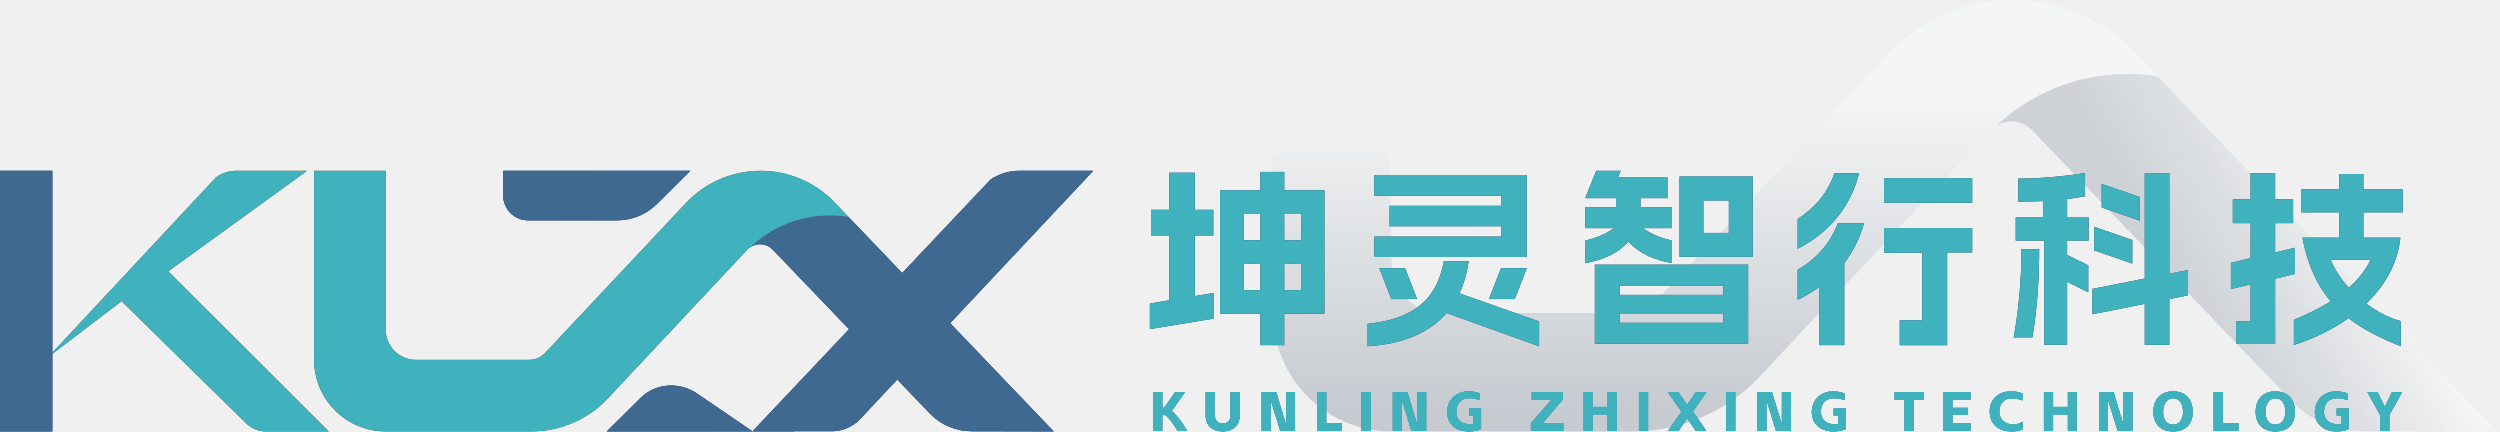
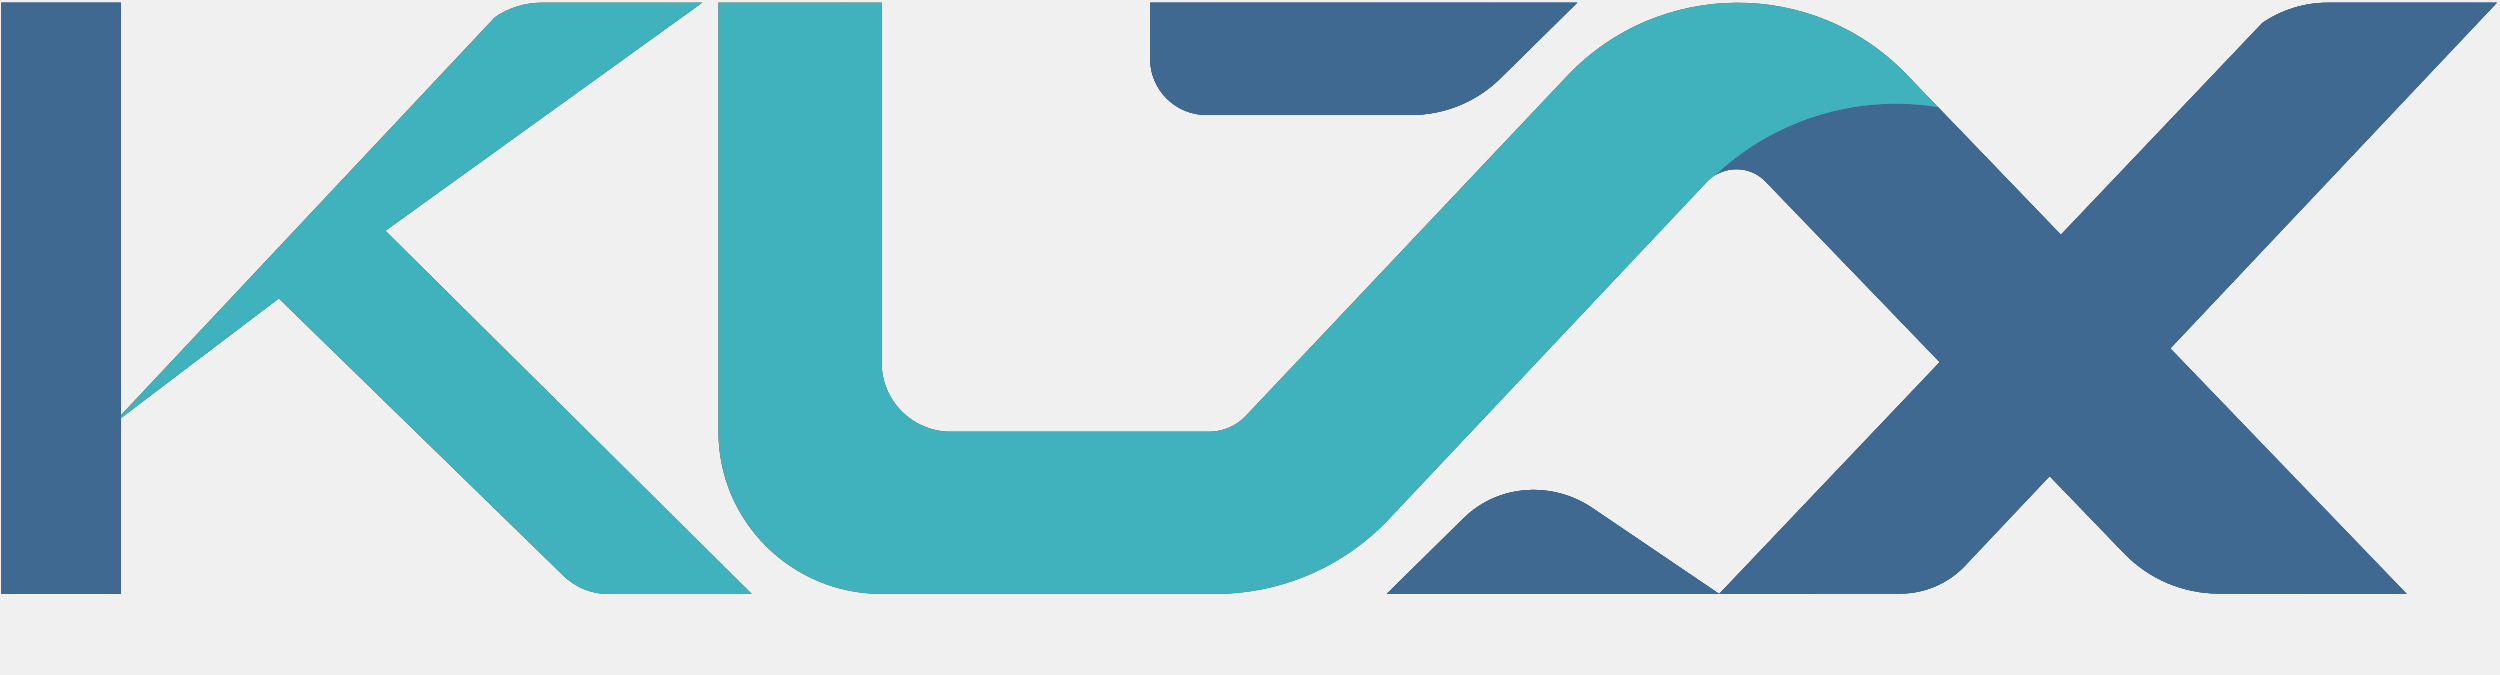
- <svg xmlns="http://www.w3.org/2000/svg" width="678" height="117" viewBox="0 0 678 117" fill="none">
-   <g clip-path="url(#clip0_35298_59910)">
-     <path d="M256.25 86.16L230.07 58.8C228.45 58.54 226.8 58.41 225.11 58.41C216.8 58.41 209.24 61.65 203.63 66.93C205.5 65.79 207.98 66.03 209.57 67.69L249.54 109.39L252.2 112.16C255.12 115.21 259.17 116.94 263.39 116.95L285.76 117L256.25 86.16Z" fill="url(#paint0_linear_35298_59910)" />
-     <path d="M226.34 54.9C215.33 43.4 196.93 43.48 186.02 55.08L147.84 95.71C146.7 96.92 145.12 97.6 143.46 97.6H112.81C108.26 97.6 104.58 93.91 104.58 89.37V46.32H85.19V97.6C85.19 108.31 93.87 116.99 104.58 116.99H144.2C152.02 116.99 159.5 113.75 164.84 108.04L202.63 67.72C202.93 67.4 203.27 67.14 203.62 66.92C209.23 61.64 216.79 58.4 225.1 58.4C226.79 58.4 228.44 58.54 230.06 58.79L226.33 54.89L226.34 54.9Z" fill="url(#paint1_linear_35298_59910)" />
-     <path d="M187.22 46.32H136.47V53.04C136.47 56.75 139.48 59.75 143.18 59.75H167.44C171.42 59.75 175.25 58.18 178.08 55.37L187.22 46.31V46.32Z" fill="url(#paint2_linear_35298_59910)" />
-     <path d="M296.48 46.32H276.38C273.61 46.32 270.9 47.16 268.61 48.73L204.08 116.99L189 106.71C184.29 103.5 177.89 103.87 173.81 107.85C173.78 107.88 173.75 107.91 173.72 107.93L164.58 116.99H215.33V116.95H225.6C228.45 116.95 231.18 115.79 233.16 113.75L296.47 46.32H296.48Z" fill="url(#paint3_linear_35298_59910)" />
-     <path d="M45.63 73.58L83.26 46.32H64.19C62.21 46.32 60.27 46.92 58.64 48.05L13.1 96.81L32.96 81.67L66.76 114.81C68.2 116.22 70.13 117.01 72.15 117.01H89.16L45.64 73.6L45.63 73.58Z" fill="url(#paint4_linear_35298_59910)" />
-     <path d="M14.18 46.32H0V117H14.18V96.81V89.89V46.32Z" fill="url(#paint5_linear_35298_59910)" />
-     <path d="M256.25 86.16L230.07 58.8C228.45 58.54 226.8 58.41 225.11 58.41C216.8 58.41 209.24 61.65 203.63 66.93C205.5 65.79 207.98 66.03 209.57 67.69L249.54 109.39L252.2 112.16C255.12 115.21 259.17 116.94 263.39 116.95L285.76 117L256.25 86.16Z" fill="#3F6990" />
-     <path d="M226.34 54.9C215.33 43.4 196.93 43.48 186.02 55.08L147.84 95.71C146.7 96.92 145.12 97.6 143.46 97.6H112.81C108.26 97.6 104.58 93.91 104.58 89.37V46.32H85.19V97.6C85.19 108.31 93.87 116.99 104.58 116.99H144.2C152.02 116.99 159.5 113.75 164.84 108.04L202.63 67.72C202.93 67.4 203.27 67.14 203.62 66.92C209.23 61.64 216.79 58.4 225.1 58.4C226.79 58.4 228.44 58.54 230.06 58.79L226.33 54.89L226.34 54.9Z" fill="#3F6990" />
-     <path d="M187.22 46.32H136.47V53.04C136.47 56.75 139.48 59.75 143.18 59.75H167.44C171.42 59.75 175.25 58.18 178.08 55.37L187.22 46.31V46.32Z" fill="#3F6990" />
-     <path d="M296.48 46.32H276.38C273.61 46.32 270.9 47.16 268.61 48.73L204.08 116.99L189 106.71C184.29 103.5 177.89 103.87 173.81 107.85C173.78 107.88 173.75 107.91 173.72 107.93L164.58 116.99H215.33V116.95H225.6C228.45 116.95 231.18 115.79 233.16 113.75L296.47 46.32H296.48Z" fill="#3F6990" />
-     <path d="M45.63 73.58L83.26 46.32H64.19C62.21 46.32 60.27 46.92 58.64 48.05L13.1 96.81L32.96 81.67L66.76 114.81C68.2 116.22 70.13 117.01 72.15 117.01H89.16L45.64 73.6L45.63 73.58Z" fill="#3F6990" />
-     <path d="M14.18 46.32H0V117H14.18V96.81V89.89V46.32Z" fill="#3F6990" />
-     <path d="M256.25 86.16L230.07 58.8C228.45 58.54 226.8 58.41 225.11 58.41C216.8 58.41 209.24 61.65 203.63 66.93C205.5 65.79 207.98 66.03 209.57 67.69L249.54 109.39L252.2 112.16C255.12 115.21 259.17 116.94 263.39 116.95L285.76 117L256.25 86.16Z" fill="#3F6990" />
-     <path d="M226.34 54.9C215.33 43.4 196.93 43.48 186.02 55.08L147.84 95.71C146.7 96.92 145.12 97.6 143.46 97.6H112.81C108.26 97.6 104.58 93.91 104.58 89.37V46.32H85.19V97.6C85.19 108.31 93.87 116.99 104.58 116.99H144.2C152.02 116.99 159.5 113.75 164.84 108.04L202.63 67.72C202.93 67.4 203.27 67.14 203.62 66.92C209.23 61.64 216.79 58.4 225.1 58.4C226.79 58.4 228.44 58.54 230.06 58.79L226.33 54.89L226.34 54.9Z" fill="#3FB2BD" />
-     <path d="M628.46 65.94L585.12 20.65C582.45 20.22 579.7 20 576.91 20C563.15 20 550.64 25.36 541.35 34.11C544.44 32.22 548.55 32.63 551.19 35.38L617.35 104.41L621.75 109C626.59 114.05 633.28 116.91 640.28 116.93L677.31 117L628.45 65.94H628.46Z" fill="url(#paint6_linear_35298_59910)" />
-     <path d="M578.94 14.19C560.72 -4.85 530.25 -4.72 512.2 14.49L449 81.75C447.12 83.75 444.5 84.89 441.75 84.89H391.02C383.49 84.89 377.39 78.79 377.39 71.26L377.02 43.35C377.01 42.28 376.13 41.42 375.06 41.42H346.86C345.77 41.42 344.89 42.31 344.9 43.39L345.28 84.89C345.28 102.62 359.65 117 377.39 117H442.98C455.93 117 468.3 111.64 477.16 102.19L539.72 35.44C540.22 34.91 540.77 34.47 541.36 34.11C550.65 25.37 563.16 20 576.92 20C579.71 20 582.46 20.22 585.13 20.65L578.95 14.19H578.94Z" fill="url(#paint7_linear_35298_59910)" />
-     <path d="M187.22 46.32H136.47V53.04C136.47 56.75 139.48 59.75 143.18 59.75H167.44C171.42 59.75 175.25 58.18 178.08 55.37L187.22 46.31V46.32Z" fill="#3F6990" />
-     <path d="M296.48 46.32H276.38C273.61 46.32 270.9 47.16 268.61 48.73L204.08 116.99L189 106.71C184.29 103.5 177.89 103.87 173.81 107.85C173.78 107.88 173.75 107.91 173.72 107.93L164.58 116.99H215.33V116.95H225.6C228.45 116.95 231.18 115.79 233.16 113.75L296.47 46.32H296.48Z" fill="#3F6990" />
-     <path d="M45.63 73.58L83.26 46.32H64.19C62.21 46.32 60.27 46.92 58.64 48.05L13.1 96.81L32.96 81.67L66.76 114.81C68.2 116.22 70.13 117.01 72.15 117.01H89.16L45.64 73.6L45.63 73.58Z" fill="#3FB2BD" />
-     <path d="M14.18 46.32H0V117H14.18V96.81V89.89V46.32Z" fill="#3F6990" />
-     <path d="M311.84 82.31L317.13 81.43V63.85H312.15V56.9H317.13V46.84H324.03V56.9H329.06V63.85H324.03V80.29L329.11 79.46V86.41L311.84 89.26V82.31ZM330.87 51.61H341.81V46.63H348.29V51.61H359.18V85.1H348.29V93.6H341.81V85.1H330.87V51.61ZM341.81 65.14V58.04H337.25V65.14H341.81ZM341.81 78.68V71.58H337.25V78.68H341.81ZM352.85 65.14V58.04H348.29V65.14H352.85ZM352.85 78.68V71.58H348.29V78.68H352.85Z" fill="url(#paint8_linear_35298_59910)" />
-     <path d="M370.74 87.85C382.77 86.55 389.51 81.89 391.58 70.84H398.32C397.85 74.06 397.02 76.96 395.78 79.55L417.4 87.17V93.91L392.31 84.89C387.7 90.18 380.59 93.34 370.74 93.91V87.84V87.85ZM372.71 64.16H407.19V61.36H376.86V55.81H407.19V53.06H372.71V47.46H414.03V69.7H372.71V64.15V64.16ZM381.06 72.71L384.33 81.11H377.33L374.06 72.71H381.06ZM407.08 72.71H414.08L410.81 81.11H403.81L407.08 72.71Z" fill="url(#paint9_linear_35298_59910)" />
-     <path d="M432.88 46.32H439.52L438.79 48.13H452.22V53.73H444.91V56.17H453.31V61.87H445.58C447.91 63.58 450.35 64.51 453.31 65.24V71.36C448.49 70.37 444.96 69.03 441.64 65.55C438.32 69.02 434.85 70.37 429.97 71.36V65.24C432.93 64.51 435.36 63.58 437.7 61.87H429.97V56.17H438.27V53.73H429.92L432.88 46.32ZM474.1 71.78V93.19H432.52V71.78H474.1ZM467.36 79.97V77.43H439.26V79.97H467.36ZM467.36 87.54V85H439.26V87.54H467.36ZM455.48 47.88H475.34V69.66H455.48V47.88ZM468.86 63.17V54.36H461.96V63.17H468.86Z" fill="url(#paint10_linear_35298_59910)" />
-     <path d="M487.52 59.39C492.29 56.33 495.66 52.29 497.53 46.95H504.22C501.78 56.13 496.29 62.92 487.52 67.48V59.39ZM498.46 60.53H505.51C504.37 64.57 502.61 68.15 500.17 71.31V93.6H493.43V77.79C491.62 79.09 489.65 80.28 487.52 81.32V73.18C492.71 70.17 496.39 65.92 498.46 60.53ZM510.95 61.83H534.86V68.47H528.07V93.62H515.21V86.88H521.33V68.53L510.95 68.58V61.84V61.83ZM510.95 48.29H534.86V54.98H510.95V48.29Z" fill="url(#paint11_linear_35298_59910)" />
-     <path d="M548.21 67.59H553.03C553.03 76.4 552.41 84.39 551.18 91.51H546.11C547.49 83.88 548.21 75.88 548.21 67.59ZM546.67 58.98H554.05V54.53C551.85 54.63 549.59 54.68 547.34 54.68V48.43C552.93 48.43 558.97 47.92 565.47 46.95V53.25C563.83 53.5 562.24 53.76 560.6 53.97V58.99H566.44V65.24H560.6V69.13L566.34 71.95V79.27L560.6 76.45V93.51H554.4V65.23H546.66V58.98H546.67ZM567.47 78.35L581.66 75.53V46.94H588.32V74.25L593.39 73.23V80.09L588.32 81.12V93.52H581.66V82.4L567.47 85.22V78.36V78.35ZM567.93 61.5L578.28 65.09V71.49L567.93 67.9V61.5ZM569.98 49.87L580.33 53.46V59.86L569.98 56.27V49.87Z" fill="url(#paint12_linear_35298_59910)" />
-     <path d="M605.03 71.28L610.36 70V60.52H605.54V54.07H610.36V46.95H617.02V54.07H621.89V60.52H617.02V68.46L622.4 67.18V74.3L617.02 75.58V93.3H606.42V87.1H610.36V77.11L605.03 78.39V71.27V71.28ZM632.08 81.73C628.49 77.48 625.83 71.94 624.4 64.46H634.39V57.59H624.04V51.34H634.39V47.19H640.95V51.34H651.61V57.59H640.95V64.46H650.99C650.22 71.63 646.69 77.57 641.72 82.34C644.89 84.7 648.23 86.34 651.1 87.1V93.91C645.82 91.81 641.01 89.46 636.91 86.28C632.4 89.5 627.23 91.92 622.1 93.55V86.73C625.22 85.45 628.76 83.81 632.09 81.71L632.08 81.73ZM637 78.09C639.41 75.89 641.51 73.38 642.94 70.4H632.03C633.21 73.22 634.95 75.78 637 78.09Z" fill="url(#paint13_linear_35298_59910)" />
-     <path d="M319.32 116.79C318 114.62 317.36 113.75 316.09 112.57H315.21V116.8H312.74V106.33H315.21V110.56H315.76L318.68 106.33H321.37L317.78 111.44C319.4 112.92 320.41 114.28 321.89 116.78H319.32V116.79Z" fill="url(#paint14_linear_35298_59910)" />
-     <path d="M326.99 112.74V106.34H329.46V112.74C329.46 114.04 330.42 114.88 331.6 114.88C332.78 114.88 333.72 114.04 333.72 112.74V106.34H336.19V112.74C336.19 115.39 334.4 117 331.6 117C328.8 117 326.99 115.38 326.99 112.74Z" fill="url(#paint15_linear_35298_59910)" />
-     <path d="M344.68 108.67H344.59V116.81H342.17V106.34H346.1L348.6 114.61H348.79V106.34H351.21V116.81H347.19L344.68 108.67Z" fill="url(#paint16_linear_35298_59910)" />
-     <path d="M359.67 106.34V114.79H363.9V116.81H357.2V106.34H359.67Z" fill="url(#paint17_linear_35298_59910)" />
-     <path d="M369.24 106.34H371.71V116.81H369.24V106.34Z" fill="url(#paint18_linear_35298_59910)" />
-     <path d="M380.25 108.67H380.16V116.81H377.74V106.34H381.67L384.17 114.61H384.36V106.34H386.78V116.81H382.76L380.25 108.67Z" fill="url(#paint19_linear_35298_59910)" />
-     <path d="M401.65 116.36C400.74 116.79 399.72 117 398.33 117C394.79 117 392.47 114.88 392.47 111.74C392.47 110.66 392.72 109.71 393.22 108.85C394.21 107.18 396 106.14 398.26 106.14C399.35 106.14 400.58 106.39 401.36 106.71V108.5C400.36 108.16 399.42 107.99 398.55 107.99C396.4 107.99 394.93 109.22 394.93 111.73C394.93 112.4 395.09 113 395.42 113.52C396.06 114.57 397.21 115.03 398.47 115.03C398.89 115.03 399.26 115.01 399.58 114.98V112.68H398.4V110.81H401.66V116.34L401.65 116.36Z" fill="url(#paint20_linear_35298_59910)" />
-     <path d="M420.81 108.34H415.41V106.34H423.83V108.34L418.33 114.79H423.97V116.81H415.19V114.79L420.81 108.34Z" fill="url(#paint21_linear_35298_59910)" />
-     <path d="M438.46 106.34V116.81H435.99V112.38H431.97V116.81H429.5V106.34H431.97V110.36H435.99V106.34H438.46Z" fill="url(#paint22_linear_35298_59910)" />
-     <path d="M444.49 106.34H446.96V116.81H444.49V106.34Z" fill="url(#paint23_linear_35298_59910)" />
-     <path d="M457.57 113.47H457.51L455.24 116.8H452.38L456.03 111.61L452.31 106.33H455.14L457.52 109.75H457.58L459.96 106.33H462.79L459.08 111.61L462.73 116.8H459.86L457.59 113.47H457.57Z" fill="url(#paint24_linear_35298_59910)" />
-     <path d="M468.13 106.34H470.6V116.81H468.13V106.34Z" fill="url(#paint25_linear_35298_59910)" />
-     <path d="M479.14 108.67H479.05V116.81H476.63V106.34H480.56L483.06 114.61H483.25V106.34H485.67V116.81H481.65L479.14 108.67Z" fill="url(#paint26_linear_35298_59910)" />
-     <path d="M500.54 116.36C499.63 116.79 498.61 117 497.22 117C493.68 117 491.36 114.88 491.36 111.74C491.36 110.66 491.61 109.71 492.11 108.85C493.1 107.18 494.89 106.14 497.15 106.14C498.24 106.14 499.47 106.39 500.25 106.71V108.5C499.25 108.16 498.31 107.99 497.44 107.99C495.29 107.99 493.82 109.22 493.82 111.73C493.82 112.4 493.98 113 494.31 113.52C494.95 114.57 496.1 115.03 497.36 115.03C497.78 115.03 498.15 115.01 498.47 114.98V112.68H497.29V110.81H500.55V116.34L500.54 116.36Z" fill="url(#paint27_linear_35298_59910)" />
-     <path d="M513.81 106.34H521.68V108.36H518.99V116.81H516.51V108.36H513.82V106.34H513.81Z" fill="url(#paint28_linear_35298_59910)" />
-     <path d="M527.01 106.34H534.37V108.37H529.48V110.61H533.73V112.51H529.48V114.77H534.37V116.8H527.01V106.33V106.34Z" fill="url(#paint29_linear_35298_59910)" />
-     <path d="M539.61 111.7C539.61 110.55 539.85 109.55 540.34 108.71C541.31 107.05 543.14 106.14 545.39 106.14C546.51 106.14 547.75 106.38 548.49 106.72V108.58C547.49 108.21 546.55 108.03 545.68 108.03C543.6 108.03 542.2 109.24 542.2 111.71C542.2 112.37 542.36 112.95 542.68 113.44C543.32 114.46 544.41 115.03 545.61 115.1L545.94 115.12C546.85 115.12 547.79 114.84 548.5 114.4V116.46C547.65 116.86 546.72 117 545.48 117C541.94 117 539.62 114.92 539.62 111.71L539.61 111.7Z" fill="url(#paint30_linear_35298_59910)" />
-     <path d="M563.28 106.34V116.81H560.81V112.38H556.79V116.81H554.32V106.34H556.79V110.36H560.81V106.34H563.28Z" fill="url(#paint31_linear_35298_59910)" />
-     <path d="M571.78 108.67H571.69V116.81H569.27V106.34H573.2L575.7 114.61H575.89V106.34H578.31V116.81H574.29L571.78 108.67Z" fill="url(#paint32_linear_35298_59910)" />
-     <path d="M584 111.69C584 108.32 585.99 106.14 589.34 106.14C592.69 106.14 594.66 108.32 594.66 111.69C594.66 115.06 592.69 117 589.34 117C585.99 117 584 115 584 111.69ZM589.34 115.17C591.03 115.17 592.05 113.84 592.05 111.69C592.05 110.99 591.95 110.34 591.74 109.79C591.32 108.67 590.47 108 589.35 108C587.7 108 586.63 109.51 586.63 111.69C586.63 113.87 587.63 115.17 589.35 115.17H589.34Z" fill="url(#paint33_linear_35298_59910)" />
-     <path d="M602.81 106.34V114.79H607.04V116.81H600.34V106.34H602.81Z" fill="url(#paint34_linear_35298_59910)" />
-     <path d="M611.74 111.69C611.74 108.32 613.73 106.14 617.08 106.14C620.43 106.14 622.4 108.32 622.4 111.69C622.4 115.06 620.43 117 617.08 117C613.73 117 611.74 115 611.74 111.69ZM617.08 115.17C618.77 115.17 619.79 113.84 619.79 111.69C619.79 110.99 619.69 110.34 619.48 109.79C619.06 108.67 618.21 108 617.09 108C615.44 108 614.37 109.51 614.37 111.69C614.37 113.87 615.37 115.17 617.09 115.17H617.08Z" fill="url(#paint35_linear_35298_59910)" />
-     <path d="M636.97 116.36C636.06 116.79 635.04 117 633.65 117C630.11 117 627.79 114.88 627.79 111.74C627.79 110.66 628.04 109.71 628.54 108.85C629.53 107.18 631.32 106.14 633.58 106.14C634.67 106.14 635.9 106.39 636.68 106.71V108.5C635.68 108.16 634.74 107.99 633.87 107.99C631.72 107.99 630.25 109.22 630.25 111.73C630.25 112.4 630.41 113 630.74 113.52C631.38 114.57 632.53 115.03 633.79 115.03C634.21 115.03 634.58 115.01 634.9 114.98V112.68H633.72V110.81H636.98V116.34L636.97 116.36Z" fill="url(#paint36_linear_35298_59910)" />
-     <path d="M642.06 106.34H644.78L646.72 110.3H646.78L648.72 106.34H651.44L647.99 112.56V116.81H645.52V112.59L642.05 106.34H642.06Z" fill="url(#paint37_linear_35298_59910)" />
-     <path d="M311.84 82.31L317.13 81.43V63.85H312.15V56.9H317.13V46.84H324.03V56.9H329.06V63.85H324.03V80.29L329.11 79.46V86.41L311.84 89.26V82.31ZM330.87 51.61H341.81V46.63H348.29V51.61H359.18V85.1H348.29V93.6H341.81V85.1H330.87V51.61ZM341.81 65.14V58.04H337.25V65.14H341.81ZM341.81 78.68V71.58H337.25V78.68H341.81ZM352.85 65.14V58.04H348.29V65.14H352.85ZM352.85 78.68V71.58H348.29V78.68H352.85Z" fill="#3FB2BD" />
-     <path d="M370.74 87.85C382.77 86.55 389.51 81.89 391.58 70.84H398.32C397.85 74.06 397.02 76.96 395.78 79.55L417.4 87.17V93.91L392.31 84.89C387.7 90.18 380.59 93.34 370.74 93.91V87.84V87.85ZM372.71 64.16H407.19V61.36H376.86V55.81H407.19V53.06H372.71V47.46H414.03V69.7H372.71V64.15V64.16ZM381.06 72.71L384.33 81.11H377.33L374.06 72.71H381.06ZM407.08 72.71H414.08L410.81 81.11H403.81L407.08 72.71Z" fill="#3FB2BD" />
-     <path d="M432.88 46.32H439.52L438.79 48.13H452.22V53.73H444.91V56.17H453.31V61.87H445.58C447.91 63.58 450.35 64.51 453.31 65.24V71.36C448.49 70.37 444.96 69.03 441.64 65.55C438.32 69.02 434.85 70.37 429.97 71.36V65.24C432.93 64.51 435.36 63.58 437.7 61.87H429.97V56.17H438.27V53.73H429.92L432.88 46.32ZM474.1 71.78V93.19H432.52V71.78H474.1ZM467.36 79.97V77.43H439.26V79.97H467.36ZM467.36 87.54V85H439.26V87.54H467.36ZM455.48 47.88H475.34V69.66H455.48V47.88ZM468.86 63.17V54.36H461.96V63.17H468.86Z" fill="#3FB2BD" />
-     <path d="M487.52 59.39C492.29 56.33 495.66 52.29 497.53 46.95H504.22C501.78 56.13 496.29 62.92 487.52 67.48V59.39ZM498.46 60.53H505.51C504.37 64.57 502.61 68.15 500.17 71.31V93.6H493.43V77.79C491.62 79.09 489.65 80.28 487.52 81.32V73.18C492.71 70.17 496.39 65.92 498.46 60.53ZM510.95 61.83H534.86V68.47H528.07V93.62H515.21V86.88H521.33V68.53L510.95 68.58V61.84V61.83ZM510.95 48.29H534.86V54.98H510.95V48.29Z" fill="#3FB2BD" />
-     <path d="M548.21 67.59H553.03C553.03 76.4 552.41 84.39 551.18 91.51H546.11C547.49 83.88 548.21 75.88 548.21 67.59ZM546.67 58.98H554.05V54.53C551.85 54.63 549.59 54.68 547.34 54.68V48.43C552.93 48.43 558.97 47.92 565.47 46.95V53.25C563.83 53.5 562.24 53.76 560.6 53.97V58.99H566.44V65.24H560.6V69.13L566.34 71.95V79.27L560.6 76.45V93.51H554.4V65.23H546.66V58.98H546.67ZM567.47 78.35L581.66 75.53V46.94H588.32V74.25L593.39 73.23V80.09L588.32 81.12V93.52H581.66V82.4L567.47 85.22V78.36V78.35ZM567.93 61.5L578.28 65.09V71.49L567.93 67.9V61.5ZM569.98 49.87L580.33 53.46V59.86L569.98 56.27V49.87Z" fill="#3FB2BD" />
-     <path d="M605.03 71.28L610.36 70V60.52H605.54V54.07H610.36V46.95H617.02V54.07H621.89V60.52H617.02V68.46L622.4 67.18V74.3L617.02 75.58V93.3H606.42V87.1H610.36V77.11L605.03 78.39V71.27V71.28ZM632.08 81.73C628.49 77.48 625.83 71.94 624.4 64.46H634.39V57.59H624.04V51.34H634.39V47.19H640.95V51.34H651.61V57.59H640.95V64.46H650.99C650.22 71.63 646.69 77.57 641.72 82.34C644.89 84.7 648.23 86.34 651.1 87.1V93.91C645.82 91.81 641.01 89.46 636.91 86.28C632.4 89.5 627.23 91.92 622.1 93.55V86.73C625.22 85.45 628.76 83.81 632.09 81.71L632.08 81.73ZM637 78.09C639.41 75.89 641.51 73.38 642.94 70.4H632.03C633.21 73.22 634.95 75.78 637 78.09Z" fill="#3FB2BD" />
-     <path d="M319.32 116.79C318 114.62 317.36 113.75 316.09 112.57H315.21V116.8H312.74V106.33H315.21V110.56H315.76L318.68 106.33H321.37L317.78 111.44C319.4 112.92 320.41 114.28 321.89 116.78H319.32V116.79Z" fill="#3FB2BD" />
-     <path d="M326.99 112.74V106.34H329.46V112.74C329.46 114.04 330.42 114.88 331.6 114.88C332.78 114.88 333.72 114.04 333.72 112.74V106.34H336.19V112.74C336.19 115.39 334.4 117 331.6 117C328.8 117 326.99 115.38 326.99 112.74Z" fill="#3FB2BD" />
-     <path d="M344.68 108.67H344.59V116.81H342.17V106.34H346.1L348.6 114.61H348.79V106.34H351.21V116.81H347.19L344.68 108.67Z" fill="#3FB2BD" />
-     <path d="M359.67 106.34V114.79H363.9V116.81H357.2V106.34H359.67Z" fill="#3FB2BD" />
-     <path d="M369.24 106.34H371.71V116.81H369.24V106.34Z" fill="#3FB2BD" />
-     <path d="M380.25 108.67H380.16V116.81H377.74V106.34H381.67L384.17 114.61H384.36V106.34H386.78V116.81H382.76L380.25 108.67Z" fill="#3FB2BD" />
-     <path d="M401.65 116.36C400.74 116.79 399.72 117 398.33 117C394.79 117 392.47 114.88 392.47 111.74C392.47 110.66 392.72 109.71 393.22 108.85C394.21 107.18 396 106.14 398.26 106.14C399.35 106.14 400.58 106.39 401.36 106.71V108.5C400.36 108.16 399.42 107.99 398.55 107.99C396.4 107.99 394.93 109.22 394.93 111.73C394.93 112.4 395.09 113 395.42 113.52C396.06 114.57 397.21 115.03 398.47 115.03C398.89 115.03 399.26 115.01 399.58 114.98V112.68H398.4V110.81H401.66V116.34L401.65 116.36Z" fill="#3FB2BD" />
-     <path d="M420.81 108.34H415.41V106.34H423.83V108.34L418.33 114.79H423.97V116.81H415.19V114.79L420.81 108.34Z" fill="#3FB2BD" />
-     <path d="M438.46 106.34V116.81H435.99V112.38H431.97V116.81H429.5V106.34H431.97V110.36H435.99V106.34H438.46Z" fill="#3FB2BD" />
-     <path d="M444.49 106.34H446.96V116.81H444.49V106.34Z" fill="#3FB2BD" />
-     <path d="M457.57 113.47H457.51L455.24 116.8H452.38L456.03 111.61L452.31 106.33H455.14L457.52 109.75H457.58L459.96 106.33H462.79L459.08 111.61L462.73 116.8H459.86L457.59 113.47H457.57Z" fill="#3FB2BD" />
-     <path d="M468.13 106.34H470.6V116.81H468.13V106.34Z" fill="#3FB2BD" />
-     <path d="M479.14 108.67H479.05V116.81H476.63V106.34H480.56L483.06 114.61H483.25V106.34H485.67V116.81H481.65L479.14 108.67Z" fill="#3FB2BD" />
-     <path d="M500.54 116.36C499.63 116.79 498.61 117 497.22 117C493.68 117 491.36 114.88 491.36 111.74C491.36 110.66 491.61 109.71 492.11 108.85C493.1 107.18 494.89 106.14 497.15 106.14C498.24 106.14 499.47 106.39 500.25 106.71V108.5C499.25 108.16 498.31 107.99 497.44 107.99C495.29 107.99 493.82 109.22 493.82 111.73C493.82 112.4 493.98 113 494.31 113.52C494.95 114.57 496.1 115.03 497.36 115.03C497.78 115.03 498.15 115.01 498.47 114.98V112.68H497.29V110.81H500.55V116.34L500.54 116.36Z" fill="#3FB2BD" />
-     <path d="M513.81 106.34H521.68V108.36H518.99V116.81H516.51V108.36H513.82V106.34H513.81Z" fill="#3FB2BD" />
-     <path d="M527.01 106.34H534.37V108.37H529.48V110.61H533.73V112.51H529.48V114.77H534.37V116.8H527.01V106.33V106.34Z" fill="#3FB2BD" />
-     <path d="M539.61 111.7C539.61 110.55 539.85 109.55 540.34 108.71C541.31 107.05 543.14 106.14 545.39 106.14C546.51 106.14 547.75 106.38 548.49 106.72V108.58C547.49 108.21 546.55 108.03 545.68 108.03C543.6 108.03 542.2 109.24 542.2 111.71C542.2 112.37 542.36 112.95 542.68 113.44C543.32 114.46 544.41 115.03 545.61 115.1L545.94 115.12C546.85 115.12 547.79 114.84 548.5 114.4V116.46C547.65 116.86 546.72 117 545.48 117C541.94 117 539.62 114.92 539.62 111.71L539.61 111.7Z" fill="#3FB2BD" />
-     <path d="M563.28 106.34V116.81H560.81V112.38H556.79V116.81H554.32V106.34H556.79V110.36H560.81V106.34H563.28Z" fill="#3FB2BD" />
-     <path d="M571.78 108.67H571.69V116.81H569.27V106.34H573.2L575.7 114.61H575.89V106.34H578.31V116.81H574.29L571.78 108.67Z" fill="#3FB2BD" />
-     <path d="M584 111.69C584 108.32 585.99 106.14 589.34 106.14C592.69 106.14 594.66 108.32 594.66 111.69C594.66 115.06 592.69 117 589.34 117C585.99 117 584 115 584 111.69ZM589.34 115.17C591.03 115.17 592.05 113.84 592.05 111.69C592.05 110.99 591.95 110.34 591.74 109.79C591.32 108.67 590.47 108 589.35 108C587.7 108 586.63 109.51 586.63 111.69C586.63 113.87 587.63 115.17 589.35 115.17H589.34Z" fill="#3FB2BD" />
-     <path d="M602.81 106.34V114.79H607.04V116.81H600.34V106.34H602.81Z" fill="#3FB2BD" />
-     <path d="M611.74 111.69C611.74 108.32 613.73 106.14 617.08 106.14C620.43 106.14 622.4 108.32 622.4 111.69C622.4 115.06 620.43 117 617.08 117C613.73 117 611.74 115 611.74 111.69ZM617.08 115.17C618.77 115.17 619.79 113.84 619.79 111.69C619.79 110.99 619.69 110.34 619.48 109.79C619.06 108.67 618.21 108 617.09 108C615.44 108 614.37 109.51 614.37 111.69C614.37 113.87 615.37 115.17 617.09 115.17H617.08Z" fill="#3FB2BD" />
-     <path d="M636.97 116.36C636.06 116.79 635.04 117 633.65 117C630.11 117 627.79 114.88 627.79 111.74C627.79 110.66 628.04 109.71 628.54 108.85C629.53 107.18 631.32 106.14 633.58 106.14C634.67 106.14 635.9 106.39 636.68 106.71V108.5C635.68 108.16 634.74 107.99 633.87 107.99C631.72 107.99 630.25 109.22 630.25 111.73C630.25 112.4 630.41 113 630.74 113.52C631.38 114.57 632.53 115.03 633.79 115.03C634.21 115.03 634.58 115.01 634.9 114.98V112.68H633.72V110.81H636.98V116.34L636.97 116.36Z" fill="#3FB2BD" />
-     <path d="M642.06 106.34H644.78L646.72 110.3H646.78L648.72 106.34H651.44L647.99 112.56V116.81H645.52V112.59L642.05 106.34H642.06Z" fill="#3FB2BD" />
-     <path d="M319.32 116.79C318 114.62 317.36 113.75 316.09 112.57H315.21V116.8H312.74V106.33H315.21V110.56H315.76L318.68 106.33H321.37L317.78 111.44C319.4 112.92 320.41 114.28 321.89 116.78H319.32V116.79Z" fill="#3FB2BD" />
-     <path d="M326.99 112.74V106.34H329.46V112.74C329.46 114.04 330.42 114.88 331.6 114.88C332.78 114.88 333.72 114.04 333.72 112.74V106.34H336.19V112.74C336.19 115.39 334.4 117 331.6 117C328.8 117 326.99 115.38 326.99 112.74Z" fill="#3FB2BD" />
-     <path d="M344.68 108.67H344.59V116.81H342.17V106.34H346.1L348.6 114.61H348.79V106.34H351.21V116.81H347.19L344.68 108.67Z" fill="#3FB2BD" />
-     <path d="M359.67 106.34V114.79H363.9V116.81H357.2V106.34H359.67Z" fill="#3FB2BD" />
-     <path d="M369.24 106.34H371.71V116.81H369.24V106.34Z" fill="#3FB2BD" />
-     <path d="M380.25 108.67H380.16V116.81H377.74V106.34H381.67L384.17 114.61H384.36V106.34H386.78V116.81H382.76L380.25 108.67Z" fill="#3FB2BD" />
-     <path d="M401.65 116.36C400.74 116.79 399.72 117 398.33 117C394.79 117 392.47 114.88 392.47 111.74C392.47 110.66 392.72 109.71 393.22 108.85C394.21 107.18 396 106.14 398.26 106.14C399.35 106.14 400.58 106.39 401.36 106.71V108.5C400.36 108.16 399.42 107.99 398.55 107.99C396.4 107.99 394.93 109.22 394.93 111.73C394.93 112.4 395.09 113 395.42 113.52C396.06 114.57 397.21 115.03 398.47 115.03C398.89 115.03 399.26 115.01 399.58 114.98V112.68H398.4V110.81H401.66V116.34L401.65 116.36Z" fill="#3FB2BD" />
-     <path d="M420.81 108.34H415.41V106.34H423.83V108.34L418.33 114.79H423.97V116.81H415.19V114.79L420.81 108.34Z" fill="#3FB2BD" />
-     <path d="M438.46 106.34V116.81H435.99V112.38H431.97V116.81H429.5V106.34H431.97V110.36H435.99V106.34H438.46Z" fill="#3FB2BD" />
-     <path d="M444.49 106.34H446.96V116.81H444.49V106.34Z" fill="#3FB2BD" />
-     <path d="M457.57 113.47H457.51L455.24 116.8H452.38L456.03 111.61L452.31 106.33H455.14L457.52 109.75H457.58L459.96 106.33H462.79L459.08 111.61L462.73 116.8H459.86L457.59 113.47H457.57Z" fill="#3FB2BD" />
-     <path d="M468.13 106.34H470.6V116.81H468.13V106.34Z" fill="#3FB2BD" />
-     <path d="M479.14 108.67H479.05V116.81H476.63V106.34H480.56L483.06 114.61H483.25V106.34H485.67V116.81H481.65L479.14 108.67Z" fill="#3FB2BD" />
-     <path d="M500.54 116.36C499.63 116.79 498.61 117 497.22 117C493.68 117 491.36 114.88 491.36 111.74C491.36 110.66 491.61 109.71 492.11 108.85C493.1 107.18 494.89 106.14 497.15 106.14C498.24 106.14 499.47 106.39 500.25 106.71V108.5C499.25 108.16 498.31 107.99 497.44 107.99C495.29 107.99 493.82 109.22 493.82 111.73C493.82 112.4 493.98 113 494.31 113.52C494.95 114.57 496.1 115.03 497.36 115.03C497.78 115.03 498.15 115.01 498.47 114.98V112.68H497.29V110.81H500.55V116.34L500.54 116.36Z" fill="#3FB2BD" />
-     <path d="M513.81 106.34H521.68V108.36H518.99V116.81H516.51V108.36H513.82V106.34H513.81Z" fill="#3FB2BD" />
-     <path d="M527.01 106.34H534.37V108.37H529.48V110.61H533.73V112.51H529.48V114.77H534.37V116.8H527.01V106.33V106.34Z" fill="#3FB2BD" />
-     <path d="M539.61 111.7C539.61 110.55 539.85 109.55 540.34 108.71C541.31 107.05 543.14 106.14 545.39 106.14C546.51 106.14 547.75 106.38 548.49 106.72V108.58C547.49 108.21 546.55 108.03 545.68 108.03C543.6 108.03 542.2 109.24 542.2 111.71C542.2 112.37 542.36 112.95 542.68 113.44C543.32 114.46 544.41 115.03 545.61 115.1L545.94 115.12C546.85 115.12 547.79 114.84 548.5 114.4V116.46C547.65 116.86 546.72 117 545.48 117C541.94 117 539.62 114.92 539.62 111.71L539.61 111.7Z" fill="#3FB2BD" />
-     <path d="M563.28 106.34V116.81H560.81V112.38H556.79V116.81H554.32V106.34H556.79V110.36H560.81V106.34H563.28Z" fill="#3FB2BD" />
-     <path d="M571.78 108.67H571.69V116.81H569.27V106.34H573.2L575.7 114.61H575.89V106.34H578.31V116.81H574.29L571.78 108.67Z" fill="#3FB2BD" />
-     <path d="M584 111.69C584 108.32 585.99 106.14 589.34 106.14C592.69 106.14 594.66 108.32 594.66 111.69C594.66 115.06 592.69 117 589.34 117C585.99 117 584 115 584 111.69ZM589.34 115.17C591.03 115.17 592.05 113.84 592.05 111.69C592.05 110.99 591.95 110.34 591.74 109.79C591.32 108.67 590.47 108 589.35 108C587.7 108 586.63 109.51 586.63 111.69C586.63 113.87 587.63 115.17 589.35 115.17H589.34Z" fill="#3FB2BD" />
-     <path d="M602.81 106.34V114.79H607.04V116.81H600.34V106.34H602.81Z" fill="#3FB2BD" />
-     <path d="M611.74 111.69C611.74 108.32 613.73 106.14 617.08 106.14C620.43 106.14 622.4 108.32 622.4 111.69C622.4 115.06 620.43 117 617.08 117C613.73 117 611.74 115 611.74 111.69ZM617.08 115.17C618.77 115.17 619.79 113.84 619.79 111.69C619.79 110.99 619.69 110.34 619.48 109.79C619.06 108.67 618.21 108 617.09 108C615.44 108 614.37 109.51 614.37 111.69C614.37 113.87 615.37 115.17 617.09 115.17H617.08Z" fill="#3FB2BD" />
-     <path d="M636.97 116.36C636.06 116.79 635.04 117 633.65 117C630.11 117 627.79 114.88 627.79 111.74C627.79 110.66 628.04 109.71 628.54 108.85C629.53 107.18 631.32 106.14 633.58 106.14C634.67 106.14 635.9 106.39 636.68 106.71V108.5C635.68 108.16 634.74 107.99 633.87 107.99C631.72 107.99 630.25 109.22 630.25 111.73C630.25 112.4 630.41 113 630.74 113.52C631.38 114.57 632.53 115.03 633.79 115.03C634.21 115.03 634.58 115.01 634.9 114.98V112.68H633.72V110.81H636.98V116.34L636.97 116.36Z" fill="#3FB2BD" />
-     <path d="M642.06 106.34H644.78L646.72 110.3H646.78L648.72 106.34H651.44L647.99 112.56V116.81H645.52V112.59L642.05 106.34H642.06Z" fill="#3FB2BD" />
-     <path d="M319.32 116.79C318 114.62 317.36 113.75 316.09 112.57H315.21V116.8H312.74V106.33H315.21V110.56H315.76L318.68 106.33H321.37L317.78 111.44C319.4 112.92 320.41 114.28 321.89 116.78H319.32V116.79Z" fill="#3FB2BD" />
-     <path d="M326.99 112.74V106.34H329.46V112.74C329.46 114.04 330.42 114.88 331.6 114.88C332.78 114.88 333.72 114.04 333.72 112.74V106.34H336.19V112.74C336.19 115.39 334.4 117 331.6 117C328.8 117 326.99 115.38 326.99 112.74Z" fill="#3FB2BD" />
-     <path d="M344.68 108.67H344.59V116.81H342.17V106.34H346.1L348.6 114.61H348.79V106.34H351.21V116.81H347.19L344.68 108.67Z" fill="#3FB2BD" />
-     <path d="M359.67 106.34V114.79H363.9V116.81H357.2V106.34H359.67Z" fill="#3FB2BD" />
-     <path d="M369.24 106.34H371.71V116.81H369.24V106.34Z" fill="#3FB2BD" />
-     <path d="M380.25 108.67H380.16V116.81H377.74V106.34H381.67L384.17 114.61H384.36V106.34H386.78V116.81H382.76L380.25 108.67Z" fill="#3FB2BD" />
-     <path d="M401.65 116.36C400.74 116.79 399.72 117 398.33 117C394.79 117 392.47 114.88 392.47 111.74C392.47 110.66 392.72 109.71 393.22 108.85C394.21 107.18 396 106.14 398.26 106.14C399.35 106.14 400.58 106.39 401.36 106.71V108.5C400.36 108.16 399.42 107.99 398.55 107.99C396.4 107.99 394.93 109.22 394.93 111.73C394.93 112.4 395.09 113 395.42 113.52C396.06 114.57 397.21 115.03 398.47 115.03C398.89 115.03 399.26 115.01 399.58 114.98V112.68H398.4V110.81H401.66V116.34L401.65 116.36Z" fill="#3FB2BD" />
-     <path d="M420.81 108.34H415.41V106.34H423.83V108.34L418.33 114.79H423.97V116.81H415.19V114.79L420.81 108.34Z" fill="#3FB2BD" />
-     <path d="M438.46 106.34V116.81H435.99V112.38H431.97V116.81H429.5V106.34H431.97V110.36H435.99V106.34H438.46Z" fill="#3FB2BD" />
-     <path d="M444.49 106.34H446.96V116.81H444.49V106.34Z" fill="#3FB2BD" />
-     <path d="M457.57 113.47H457.51L455.24 116.8H452.38L456.03 111.61L452.31 106.33H455.14L457.52 109.75H457.58L459.96 106.33H462.79L459.08 111.61L462.73 116.8H459.86L457.59 113.47H457.57Z" fill="#3FB2BD" />
-     <path d="M468.13 106.34H470.6V116.81H468.13V106.34Z" fill="#3FB2BD" />
-     <path d="M479.14 108.67H479.05V116.81H476.63V106.34H480.56L483.06 114.61H483.25V106.34H485.67V116.81H481.65L479.14 108.67Z" fill="#3FB2BD" />
-     <path d="M500.54 116.36C499.63 116.79 498.61 117 497.22 117C493.68 117 491.36 114.88 491.36 111.74C491.36 110.66 491.61 109.71 492.11 108.85C493.1 107.18 494.89 106.14 497.15 106.14C498.24 106.14 499.47 106.39 500.25 106.71V108.5C499.25 108.16 498.31 107.99 497.44 107.99C495.29 107.99 493.82 109.22 493.82 111.73C493.82 112.4 493.98 113 494.31 113.52C494.95 114.57 496.1 115.03 497.36 115.03C497.78 115.03 498.15 115.01 498.47 114.98V112.68H497.29V110.81H500.55V116.34L500.54 116.36Z" fill="#3FB2BD" />
-     <path d="M513.81 106.34H521.68V108.36H518.99V116.81H516.51V108.36H513.82V106.34H513.81Z" fill="#3FB2BD" />
-     <path d="M527.01 106.34H534.37V108.37H529.48V110.61H533.73V112.51H529.48V114.77H534.37V116.8H527.01V106.33V106.34Z" fill="#3FB2BD" />
-     <path d="M539.61 111.7C539.61 110.55 539.85 109.55 540.34 108.71C541.31 107.05 543.14 106.14 545.39 106.14C546.51 106.14 547.75 106.38 548.49 106.72V108.58C547.49 108.21 546.55 108.03 545.68 108.03C543.6 108.03 542.2 109.24 542.2 111.71C542.2 112.37 542.36 112.95 542.68 113.44C543.32 114.46 544.41 115.03 545.61 115.1L545.94 115.12C546.85 115.12 547.79 114.84 548.5 114.4V116.46C547.65 116.86 546.72 117 545.48 117C541.94 117 539.62 114.92 539.62 111.71L539.61 111.7Z" fill="#3FB2BD" />
-     <path d="M563.28 106.34V116.81H560.81V112.38H556.79V116.81H554.32V106.34H556.79V110.36H560.81V106.34H563.28Z" fill="#3FB2BD" />
-     <path d="M571.78 108.67H571.69V116.81H569.27V106.34H573.2L575.7 114.61H575.89V106.34H578.31V116.81H574.29L571.78 108.67Z" fill="#3FB2BD" />
-     <path d="M584 111.69C584 108.32 585.99 106.14 589.34 106.14C592.69 106.14 594.66 108.32 594.66 111.69C594.66 115.06 592.69 117 589.34 117C585.99 117 584 115 584 111.69ZM589.34 115.17C591.03 115.17 592.05 113.84 592.05 111.69C592.05 110.99 591.95 110.34 591.74 109.79C591.32 108.67 590.47 108 589.35 108C587.7 108 586.63 109.51 586.63 111.69C586.63 113.87 587.63 115.17 589.35 115.17H589.34Z" fill="#3FB2BD" />
-     <path d="M602.81 106.34V114.79H607.04V116.81H600.34V106.34H602.81Z" fill="#3FB2BD" />
-     <path d="M611.74 111.69C611.74 108.32 613.73 106.14 617.08 106.14C620.43 106.14 622.4 108.32 622.4 111.69C622.4 115.06 620.43 117 617.08 117C613.73 117 611.74 115 611.74 111.69ZM617.08 115.17C618.77 115.17 619.79 113.84 619.79 111.69C619.79 110.99 619.69 110.34 619.48 109.79C619.06 108.67 618.21 108 617.09 108C615.44 108 614.37 109.51 614.37 111.69C614.37 113.87 615.37 115.17 617.09 115.17H617.08Z" fill="#3FB2BD" />
-     <path d="M636.97 116.36C636.06 116.79 635.04 117 633.65 117C630.11 117 627.79 114.88 627.79 111.74C627.79 110.66 628.04 109.71 628.54 108.85C629.53 107.18 631.32 106.14 633.58 106.14C634.67 106.14 635.9 106.39 636.68 106.71V108.5C635.68 108.16 634.74 107.99 633.87 107.99C631.72 107.99 630.25 109.22 630.25 111.73C630.25 112.4 630.41 113 630.74 113.52C631.38 114.57 632.53 115.03 633.79 115.03C634.21 115.03 634.58 115.01 634.9 114.98V112.68H633.72V110.81H636.98V116.34L636.97 116.36Z" fill="#3FB2BD" />
-     <path d="M642.06 106.34H644.78L646.72 110.3H646.78L648.72 106.34H651.44L647.99 112.56V116.81H645.52V112.59L642.05 106.34H642.06Z" fill="#3FB2BD" />
+ <svg xmlns="http://www.w3.org/2000/svg" width="100" height="27" viewBox="0 0 100 27" fill="none">
+   <mask id="mask0_35365_146069" style="mask-type:luminance" maskUnits="userSpaceOnUse" x="0" y="0" width="100" height="24">
+     <path d="M100 0H0V23.76H100V0Z" fill="white" />
+   </mask>
+   <g mask="url(#mask0_35365_146069)">
+     <path d="M86.334 13.44L77.519 4.284C76.974 4.197 76.418 4.153 75.849 4.153C73.051 4.153 70.506 5.237 68.617 7.004C69.246 6.623 70.082 6.703 70.617 7.259L84.075 21.213L84.97 22.14C85.954 23.161 87.317 23.74 88.738 23.743L96.27 23.76L86.334 13.44Z" fill="url(#paint0_linear_35365_146069)" />
+     <path d="M76.263 2.978C72.556 -0.87 66.361 -0.843 62.687 3.038L49.832 16.635C49.448 17.04 48.916 17.268 48.357 17.268H38.037C36.505 17.268 35.266 16.033 35.266 14.514V0.107H28.738V17.268C28.738 20.852 31.66 23.756 35.266 23.756H48.606C51.239 23.756 53.758 22.672 55.556 20.761L68.28 7.268C68.381 7.161 68.495 7.074 68.613 7.001C70.502 5.234 73.047 4.149 75.845 4.149C76.414 4.149 76.97 4.196 77.515 4.28L76.26 2.975L76.263 2.978Z" fill="url(#paint1_linear_35365_146069)" />
+     <path d="M63.093 0.107H46.005V2.356C46.005 3.597 47.018 4.601 48.264 4.601H56.433C57.773 4.601 59.062 4.076 60.015 3.136L63.093 0.104V0.107Z" fill="url(#paint2_linear_35365_146069)" />
+     <path d="M99.879 0.107H93.112C92.179 0.107 91.267 0.388 90.496 0.914L68.768 23.757L63.691 20.317C62.105 19.242 59.95 19.366 58.577 20.698C58.566 20.708 58.556 20.718 58.546 20.725L55.469 23.757H72.556V23.743H76.014C76.974 23.743 77.893 23.355 78.56 22.672L99.876 0.107H99.879Z" fill="url(#paint3_linear_35365_146069)" />
+     <path d="M15.418 9.229L28.088 0.107H21.668C21.001 0.107 20.348 0.308 19.799 0.686L4.466 17.003L11.152 11.937L22.533 23.027C23.018 23.499 23.668 23.763 24.348 23.763H30.075L15.422 9.236L15.418 9.229Z" fill="url(#paint4_linear_35365_146069)" />
+     <path d="M4.83 0.107H0.055V23.76H4.83V17.004V14.688V0.107Z" fill="url(#paint5_linear_35365_146069)" />
+     <path d="M86.334 13.44L77.519 4.284C76.974 4.197 76.418 4.153 75.849 4.153C73.051 4.153 70.506 5.237 68.617 7.004C69.246 6.623 70.082 6.703 70.617 7.259L84.075 21.213L84.97 22.14C85.954 23.161 87.317 23.74 88.738 23.743L96.27 23.76L86.334 13.44Z" fill="#3F6990" />
+     <path d="M76.263 2.978C72.556 -0.87 66.361 -0.843 62.687 3.038L49.832 16.635C49.448 17.04 48.916 17.268 48.357 17.268H38.037C36.505 17.268 35.266 16.033 35.266 14.514V0.107H28.738V17.268C28.738 20.852 31.66 23.756 35.266 23.756H48.606C51.239 23.756 53.758 22.672 55.556 20.761L68.28 7.268C68.381 7.161 68.495 7.074 68.613 7.001C70.502 5.234 73.047 4.149 75.845 4.149C76.414 4.149 76.97 4.196 77.515 4.28L76.26 2.975L76.263 2.978Z" fill="#3F6990" />
+     <path d="M63.093 0.107H46.005V2.356C46.005 3.597 47.018 4.601 48.264 4.601H56.433C57.773 4.601 59.062 4.076 60.015 3.136L63.093 0.104V0.107Z" fill="#3F6990" />
+     <path d="M99.879 0.107H93.112C92.179 0.107 91.267 0.388 90.496 0.914L68.768 23.757L63.691 20.317C62.105 19.242 59.95 19.366 58.577 20.698C58.566 20.708 58.556 20.718 58.546 20.725L55.469 23.757H72.556V23.743H76.014C76.974 23.743 77.893 23.355 78.56 22.672L99.876 0.107H99.879Z" fill="#3F6990" />
+     <path d="M15.418 9.229L28.088 0.107H21.668C21.001 0.107 20.348 0.308 19.799 0.686L4.466 17.003L11.152 11.937L22.533 23.027C23.018 23.499 23.668 23.763 24.348 23.763H30.075L15.422 9.236L15.418 9.229Z" fill="#3F6990" />
+     <path d="M4.83 0.107H0.055V23.76H4.83V17.004V14.688V0.107Z" fill="#3F6990" />
+     <path d="M86.334 13.44L77.519 4.284C76.974 4.197 76.418 4.153 75.849 4.153C73.051 4.153 70.506 5.237 68.617 7.004C69.246 6.623 70.082 6.703 70.617 7.259L84.075 21.213L84.97 22.14C85.954 23.161 87.317 23.74 88.738 23.743L96.27 23.76L86.334 13.44Z" fill="#3F6990" />
+     <path d="M76.263 2.978C72.556 -0.87 66.361 -0.843 62.687 3.038L49.832 16.635C49.448 17.04 48.916 17.268 48.357 17.268H38.037C36.505 17.268 35.266 16.033 35.266 14.514V0.107H28.738V17.268C28.738 20.852 31.66 23.756 35.266 23.756H48.606C51.239 23.756 53.758 22.672 55.556 20.761L68.28 7.268C68.381 7.161 68.495 7.074 68.613 7.001C70.502 5.234 73.047 4.149 75.845 4.149C76.414 4.149 76.97 4.196 77.515 4.28L76.26 2.975L76.263 2.978Z" fill="#3FB2BD" />
+     <path d="M63.093 0.107H46.005V2.356C46.005 3.597 47.018 4.601 48.264 4.601H56.433C57.773 4.601 59.062 4.076 60.015 3.136L63.093 0.104V0.107Z" fill="#3F6990" />
+     <path d="M99.879 0.107H93.112C92.179 0.107 91.267 0.388 90.496 0.914L68.768 23.757L63.691 20.317C62.105 19.242 59.95 19.366 58.577 20.698C58.566 20.708 58.556 20.718 58.546 20.725L55.469 23.757H72.556V23.743H76.014C76.974 23.743 77.893 23.355 78.56 22.672L99.876 0.107H99.879Z" fill="#3F6990" />
+     <path d="M15.418 9.229L28.088 0.107H21.668C21.001 0.107 20.348 0.308 19.799 0.686L4.466 17.003L11.152 11.937L22.533 23.027C23.018 23.499 23.668 23.763 24.348 23.763H30.075L15.422 9.236L15.418 9.229Z" fill="#3FB2BD" />
+     <path d="M4.83 0.107H0.055V23.76H4.83V17.003V14.688V0.107Z" fill="#3F6990" />
  </g>
  <defs>
-     <linearGradient id="paint0_linear_35298_59910" x1="203.63" y1="87.7" x2="285.76" y2="87.7" gradientUnits="userSpaceOnUse">
+     <linearGradient id="paint0_linear_35365_146069" x1="68.617" y1="13.955" x2="96.27" y2="13.955" gradientUnits="userSpaceOnUse">
      <stop stop-color="#202A52" />
      <stop offset="1" stop-color="#183E97" />
    </linearGradient>
-     <linearGradient id="paint1_linear_35298_59910" x1="85.19" y1="81.66" x2="230.07" y2="81.66" gradientUnits="userSpaceOnUse">
+     <linearGradient id="paint1_linear_35365_146069" x1="28.738" y1="11.933" x2="77.519" y2="11.933" gradientUnits="userSpaceOnUse">
      <stop stop-color="#E9A024" />
      <stop offset="1" stop-color="#E4C124" />
    </linearGradient>
-     <linearGradient id="paint2_linear_35298_59910" x1="136.48" y1="53.04" x2="187.22" y2="53.04" gradientUnits="userSpaceOnUse">
+     <linearGradient id="paint2_linear_35365_146069" x1="46.008" y1="2.356" x2="63.093" y2="2.356" gradientUnits="userSpaceOnUse">
      <stop stop-color="#202A52" />
      <stop offset="1" stop-color="#183E97" />
    </linearGradient>
-     <linearGradient id="paint3_linear_35298_59910" x1="164.59" y1="81.66" x2="296.48" y2="81.66" gradientUnits="userSpaceOnUse">
+     <linearGradient id="paint3_linear_35365_146069" x1="55.472" y1="11.934" x2="99.879" y2="11.934" gradientUnits="userSpaceOnUse">
      <stop stop-color="#202A52" />
      <stop offset="1" stop-color="#183E97" />
    </linearGradient>
-     <linearGradient id="paint4_linear_35298_59910" x1="13.1" y1="81.66" x2="89.15" y2="81.66" gradientUnits="userSpaceOnUse">
+     <linearGradient id="paint4_linear_35365_146069" x1="4.466" y1="11.933" x2="30.072" y2="11.933" gradientUnits="userSpaceOnUse">
      <stop stop-color="#E9A024" />
      <stop offset="1" stop-color="#E4C124" />
    </linearGradient>
-     <linearGradient id="paint5_linear_35298_59910" x1="0" y1="81.66" x2="90.24" y2="81.66" gradientUnits="userSpaceOnUse">
+     <linearGradient id="paint5_linear_35365_146069" x1="0.055" y1="11.934" x2="30.439" y2="11.934" gradientUnits="userSpaceOnUse">
      <stop stop-color="#202A52" />
      <stop offset="1" stop-color="#183E97" />
    </linearGradient>
-     <linearGradient id="paint6_linear_35298_59910" x1="572.81" y1="95.84" x2="638.89" y2="57.69" gradientUnits="userSpaceOnUse">
-       <stop offset="0.34" stop-color="#C6CBD1" stop-opacity="0.8" />
-       <stop offset="1" stop-color="#F4F5F5" />
-     </linearGradient>
-     <linearGradient id="paint7_linear_35298_59910" x1="465.01" y1="-5.56" x2="465.01" y2="111.44" gradientUnits="userSpaceOnUse">
-       <stop offset="0.27" stop-color="#F4F5F5" />
-       <stop offset="1" stop-color="#C6CBD1" />
-     </linearGradient>
-     <linearGradient id="paint8_linear_35298_59910" x1="311.84" y1="70.12" x2="613.01" y2="70.12" gradientUnits="userSpaceOnUse">
-       <stop stop-color="#202A52" />
-       <stop offset="1" stop-color="#183E97" />
-     </linearGradient>
-     <linearGradient id="paint9_linear_35298_59910" x1="370.74" y1="70.69" x2="667.62" y2="70.69" gradientUnits="userSpaceOnUse">
-       <stop stop-color="#202A52" />
-       <stop offset="1" stop-color="#183E97" />
-     </linearGradient>
-     <linearGradient id="paint10_linear_35298_59910" x1="429.92" y1="69.76" x2="718.89" y2="69.76" gradientUnits="userSpaceOnUse">
-       <stop stop-color="#202A52" />
-       <stop offset="1" stop-color="#183E97" />
-     </linearGradient>
-     <linearGradient id="paint11_linear_35298_59910" x1="487.52" y1="70.28" x2="788.69" y2="70.28" gradientUnits="userSpaceOnUse">
-       <stop stop-color="#202A52" />
-       <stop offset="1" stop-color="#183E97" />
-     </linearGradient>
-     <linearGradient id="paint12_linear_35298_59910" x1="546.11" y1="70.23" x2="846.95" y2="70.23" gradientUnits="userSpaceOnUse">
-       <stop stop-color="#202A52" />
-       <stop offset="1" stop-color="#183E97" />
-     </linearGradient>
-     <linearGradient id="paint13_linear_35298_59910" x1="605.03" y1="70.43" x2="901.3" y2="70.43" gradientUnits="userSpaceOnUse">
-       <stop stop-color="#202A52" />
-       <stop offset="1" stop-color="#183E97" />
-     </linearGradient>
-     <linearGradient id="paint14_linear_35298_59910" x1="312.74" y1="111.57" x2="2467.72" y2="111.57" gradientUnits="userSpaceOnUse">
-       <stop stop-color="#202A52" />
-       <stop offset="1" stop-color="#183E97" />
-     </linearGradient>
-     <linearGradient id="paint15_linear_35298_59910" x1="312.74" y1="111.57" x2="2467.71" y2="111.57" gradientUnits="userSpaceOnUse">
-       <stop stop-color="#202A52" />
-       <stop offset="1" stop-color="#183E97" />
-     </linearGradient>
-     <linearGradient id="paint16_linear_35298_59910" x1="312.74" y1="111.57" x2="2467.7" y2="111.57" gradientUnits="userSpaceOnUse">
-       <stop stop-color="#202A52" />
-       <stop offset="1" stop-color="#183E97" />
-     </linearGradient>
-     <linearGradient id="paint17_linear_35298_59910" x1="312.74" y1="111.57" x2="2467.7" y2="111.57" gradientUnits="userSpaceOnUse">
-       <stop stop-color="#202A52" />
-       <stop offset="1" stop-color="#183E97" />
-     </linearGradient>
-     <linearGradient id="paint18_linear_35298_59910" x1="312.74" y1="111.57" x2="2467.71" y2="111.57" gradientUnits="userSpaceOnUse">
-       <stop stop-color="#202A52" />
-       <stop offset="1" stop-color="#183E97" />
-     </linearGradient>
-     <linearGradient id="paint19_linear_35298_59910" x1="312.74" y1="111.57" x2="2467.71" y2="111.57" gradientUnits="userSpaceOnUse">
-       <stop stop-color="#202A52" />
-       <stop offset="1" stop-color="#183E97" />
-     </linearGradient>
-     <linearGradient id="paint20_linear_35298_59910" x1="312.74" y1="111.57" x2="2467.71" y2="111.57" gradientUnits="userSpaceOnUse">
-       <stop stop-color="#202A52" />
-       <stop offset="1" stop-color="#183E97" />
-     </linearGradient>
-     <linearGradient id="paint21_linear_35298_59910" x1="312.74" y1="111.57" x2="2467.71" y2="111.57" gradientUnits="userSpaceOnUse">
-       <stop stop-color="#202A52" />
-       <stop offset="1" stop-color="#183E97" />
-     </linearGradient>
-     <linearGradient id="paint22_linear_35298_59910" x1="312.74" y1="111.57" x2="2467.71" y2="111.57" gradientUnits="userSpaceOnUse">
-       <stop stop-color="#202A52" />
-       <stop offset="1" stop-color="#183E97" />
-     </linearGradient>
-     <linearGradient id="paint23_linear_35298_59910" x1="312.74" y1="111.57" x2="2467.71" y2="111.57" gradientUnits="userSpaceOnUse">
-       <stop stop-color="#202A52" />
-       <stop offset="1" stop-color="#183E97" />
-     </linearGradient>
-     <linearGradient id="paint24_linear_35298_59910" x1="312.74" y1="111.57" x2="2467.71" y2="111.57" gradientUnits="userSpaceOnUse">
-       <stop stop-color="#202A52" />
-       <stop offset="1" stop-color="#183E97" />
-     </linearGradient>
-     <linearGradient id="paint25_linear_35298_59910" x1="312.74" y1="111.57" x2="2467.71" y2="111.57" gradientUnits="userSpaceOnUse">
-       <stop stop-color="#202A52" />
-       <stop offset="1" stop-color="#183E97" />
-     </linearGradient>
-     <linearGradient id="paint26_linear_35298_59910" x1="312.74" y1="111.57" x2="2467.71" y2="111.57" gradientUnits="userSpaceOnUse">
-       <stop stop-color="#202A52" />
-       <stop offset="1" stop-color="#183E97" />
-     </linearGradient>
-     <linearGradient id="paint27_linear_35298_59910" x1="312.74" y1="111.57" x2="2467.71" y2="111.57" gradientUnits="userSpaceOnUse">
-       <stop stop-color="#202A52" />
-       <stop offset="1" stop-color="#183E97" />
-     </linearGradient>
-     <linearGradient id="paint28_linear_35298_59910" x1="312.74" y1="111.57" x2="2467.71" y2="111.57" gradientUnits="userSpaceOnUse">
-       <stop stop-color="#202A52" />
-       <stop offset="1" stop-color="#183E97" />
-     </linearGradient>
-     <linearGradient id="paint29_linear_35298_59910" x1="312.74" y1="111.57" x2="2467.71" y2="111.57" gradientUnits="userSpaceOnUse">
-       <stop stop-color="#202A52" />
-       <stop offset="1" stop-color="#183E97" />
-     </linearGradient>
-     <linearGradient id="paint30_linear_35298_59910" x1="312.74" y1="111.57" x2="2467.71" y2="111.57" gradientUnits="userSpaceOnUse">
-       <stop stop-color="#202A52" />
-       <stop offset="1" stop-color="#183E97" />
-     </linearGradient>
-     <linearGradient id="paint31_linear_35298_59910" x1="312.739" y1="111.57" x2="2467.71" y2="111.57" gradientUnits="userSpaceOnUse">
-       <stop stop-color="#202A52" />
-       <stop offset="1" stop-color="#183E97" />
-     </linearGradient>
-     <linearGradient id="paint32_linear_35298_59910" x1="312.741" y1="111.57" x2="2467.71" y2="111.57" gradientUnits="userSpaceOnUse">
-       <stop stop-color="#202A52" />
-       <stop offset="1" stop-color="#183E97" />
-     </linearGradient>
-     <linearGradient id="paint33_linear_35298_59910" x1="312.741" y1="111.57" x2="2467.71" y2="111.57" gradientUnits="userSpaceOnUse">
-       <stop stop-color="#202A52" />
-       <stop offset="1" stop-color="#183E97" />
-     </linearGradient>
-     <linearGradient id="paint34_linear_35298_59910" x1="312.742" y1="111.57" x2="2467.7" y2="111.57" gradientUnits="userSpaceOnUse">
-       <stop stop-color="#202A52" />
-       <stop offset="1" stop-color="#183E97" />
-     </linearGradient>
-     <linearGradient id="paint35_linear_35298_59910" x1="312.739" y1="111.57" x2="2467.72" y2="111.57" gradientUnits="userSpaceOnUse">
-       <stop stop-color="#202A52" />
-       <stop offset="1" stop-color="#183E97" />
-     </linearGradient>
-     <linearGradient id="paint36_linear_35298_59910" x1="312.74" y1="111.57" x2="2467.71" y2="111.57" gradientUnits="userSpaceOnUse">
-       <stop stop-color="#202A52" />
-       <stop offset="1" stop-color="#183E97" />
-     </linearGradient>
-     <linearGradient id="paint37_linear_35298_59910" x1="312.739" y1="111.57" x2="2467.71" y2="111.57" gradientUnits="userSpaceOnUse">
-       <stop stop-color="#202A52" />
-       <stop offset="1" stop-color="#183E97" />
-     </linearGradient>
-     <clipPath id="clip0_35298_59910">
-       <rect width="677.32" height="117" fill="white" />
-     </clipPath>
  </defs>
</svg>
